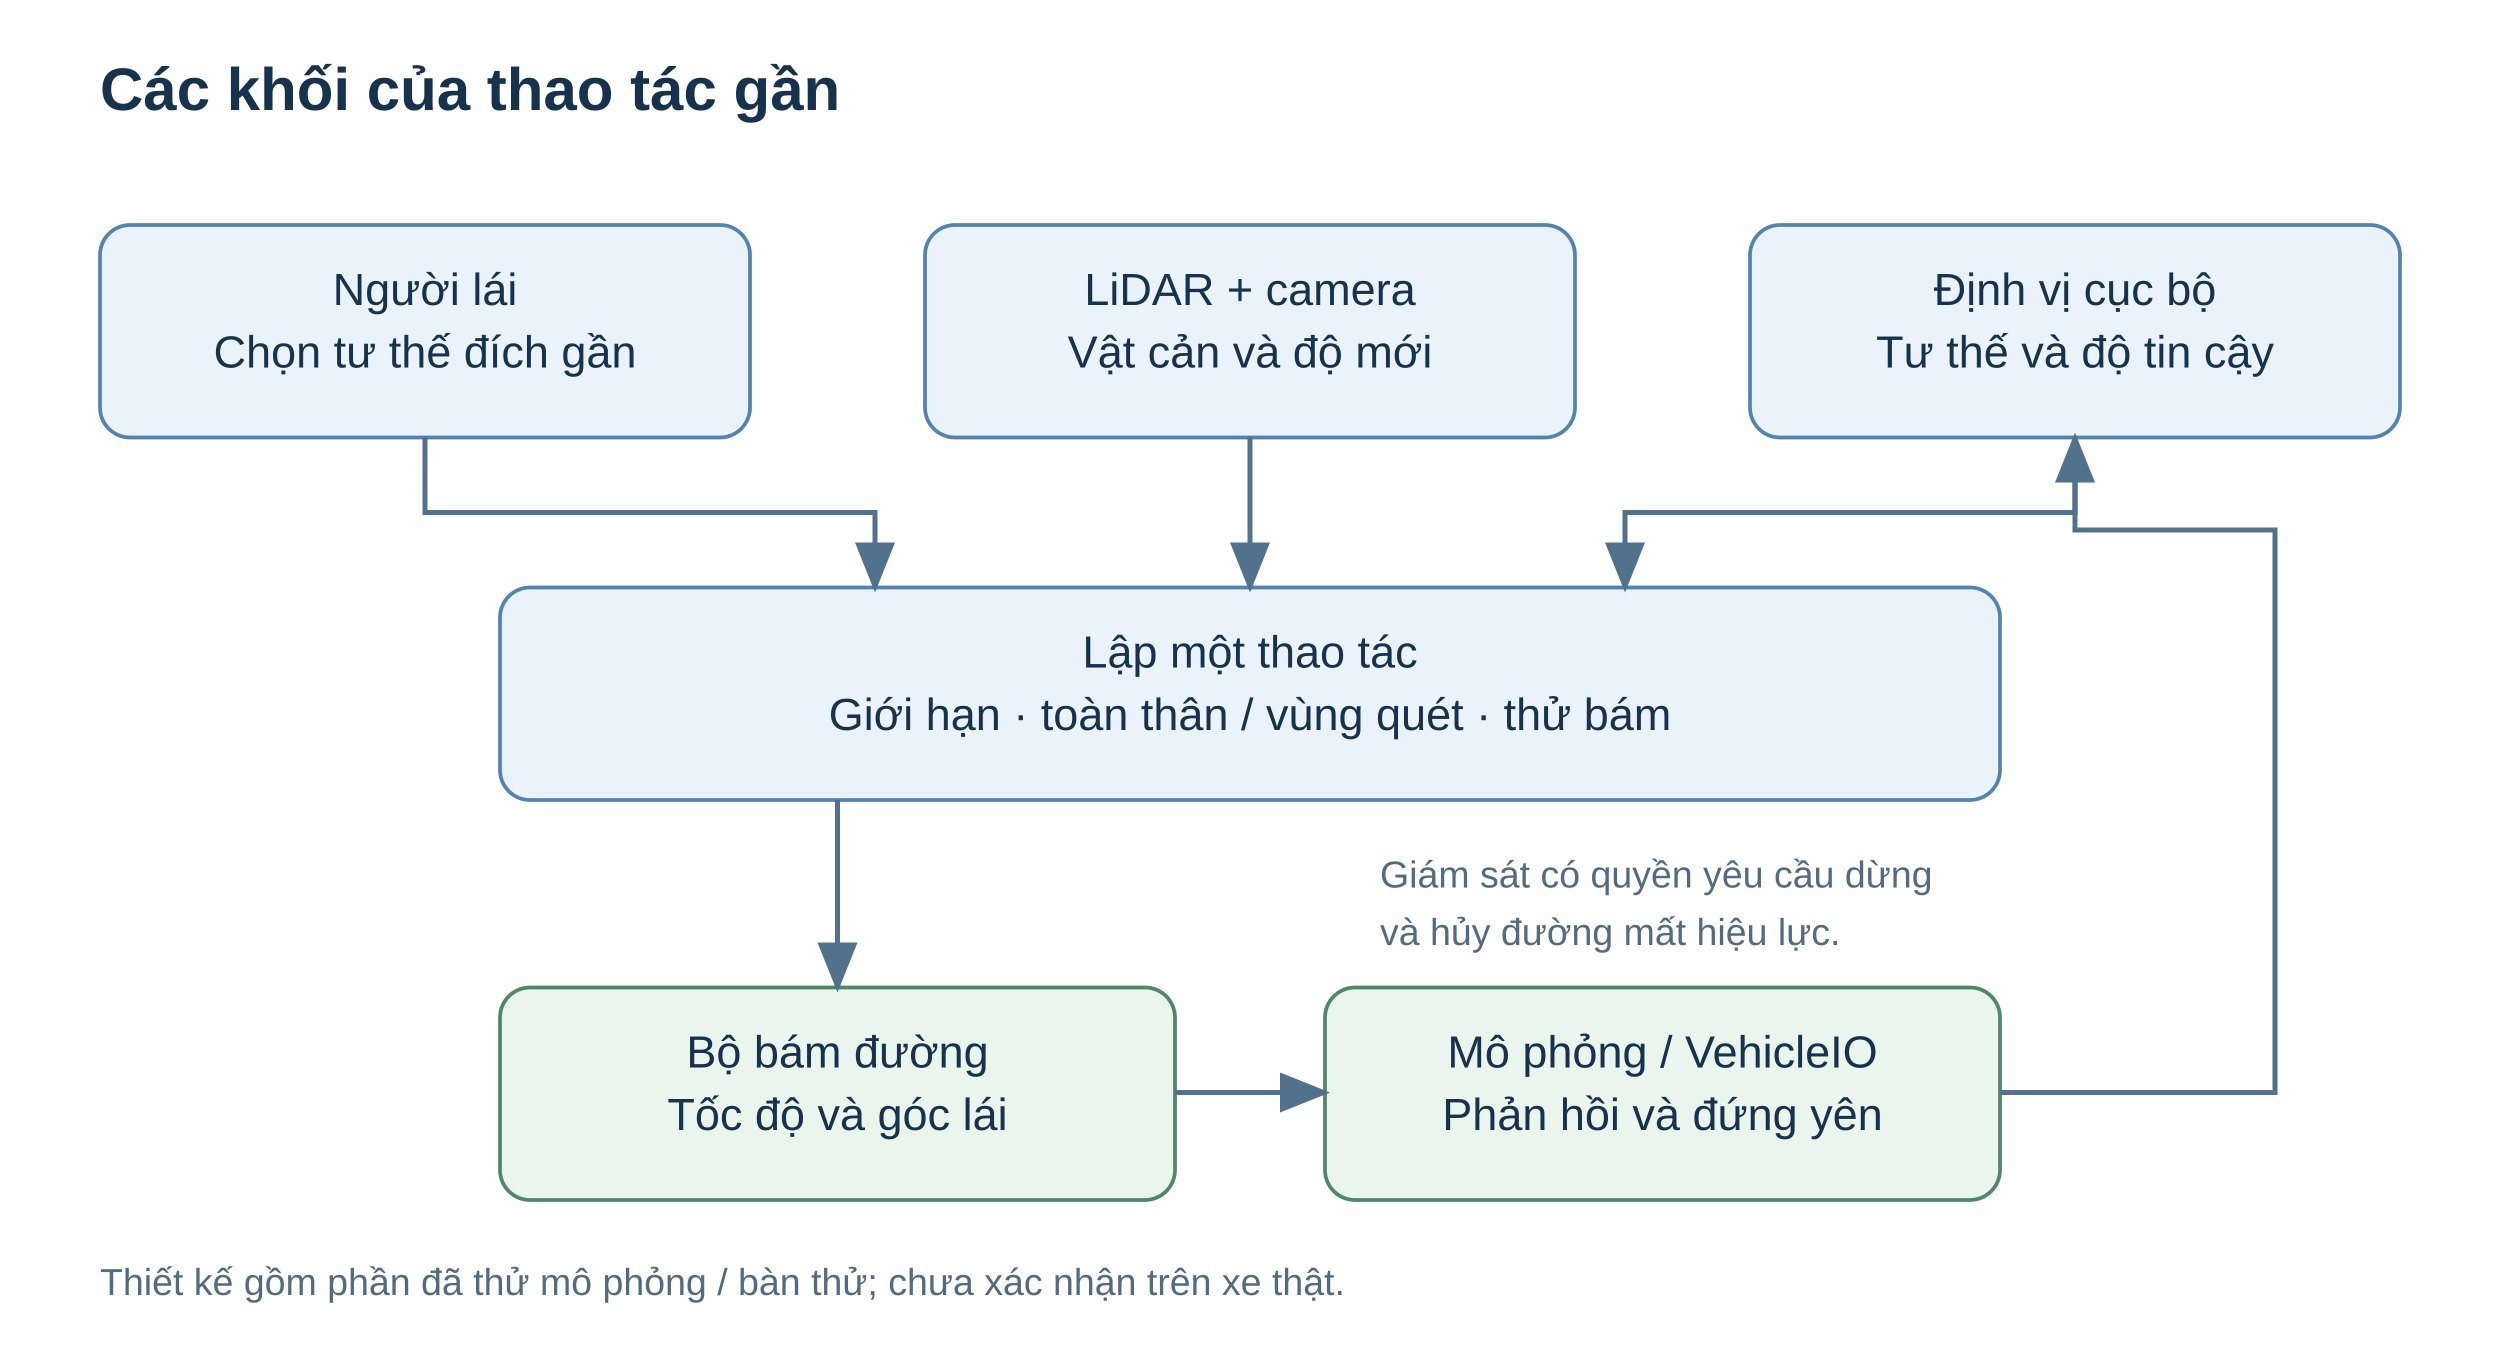
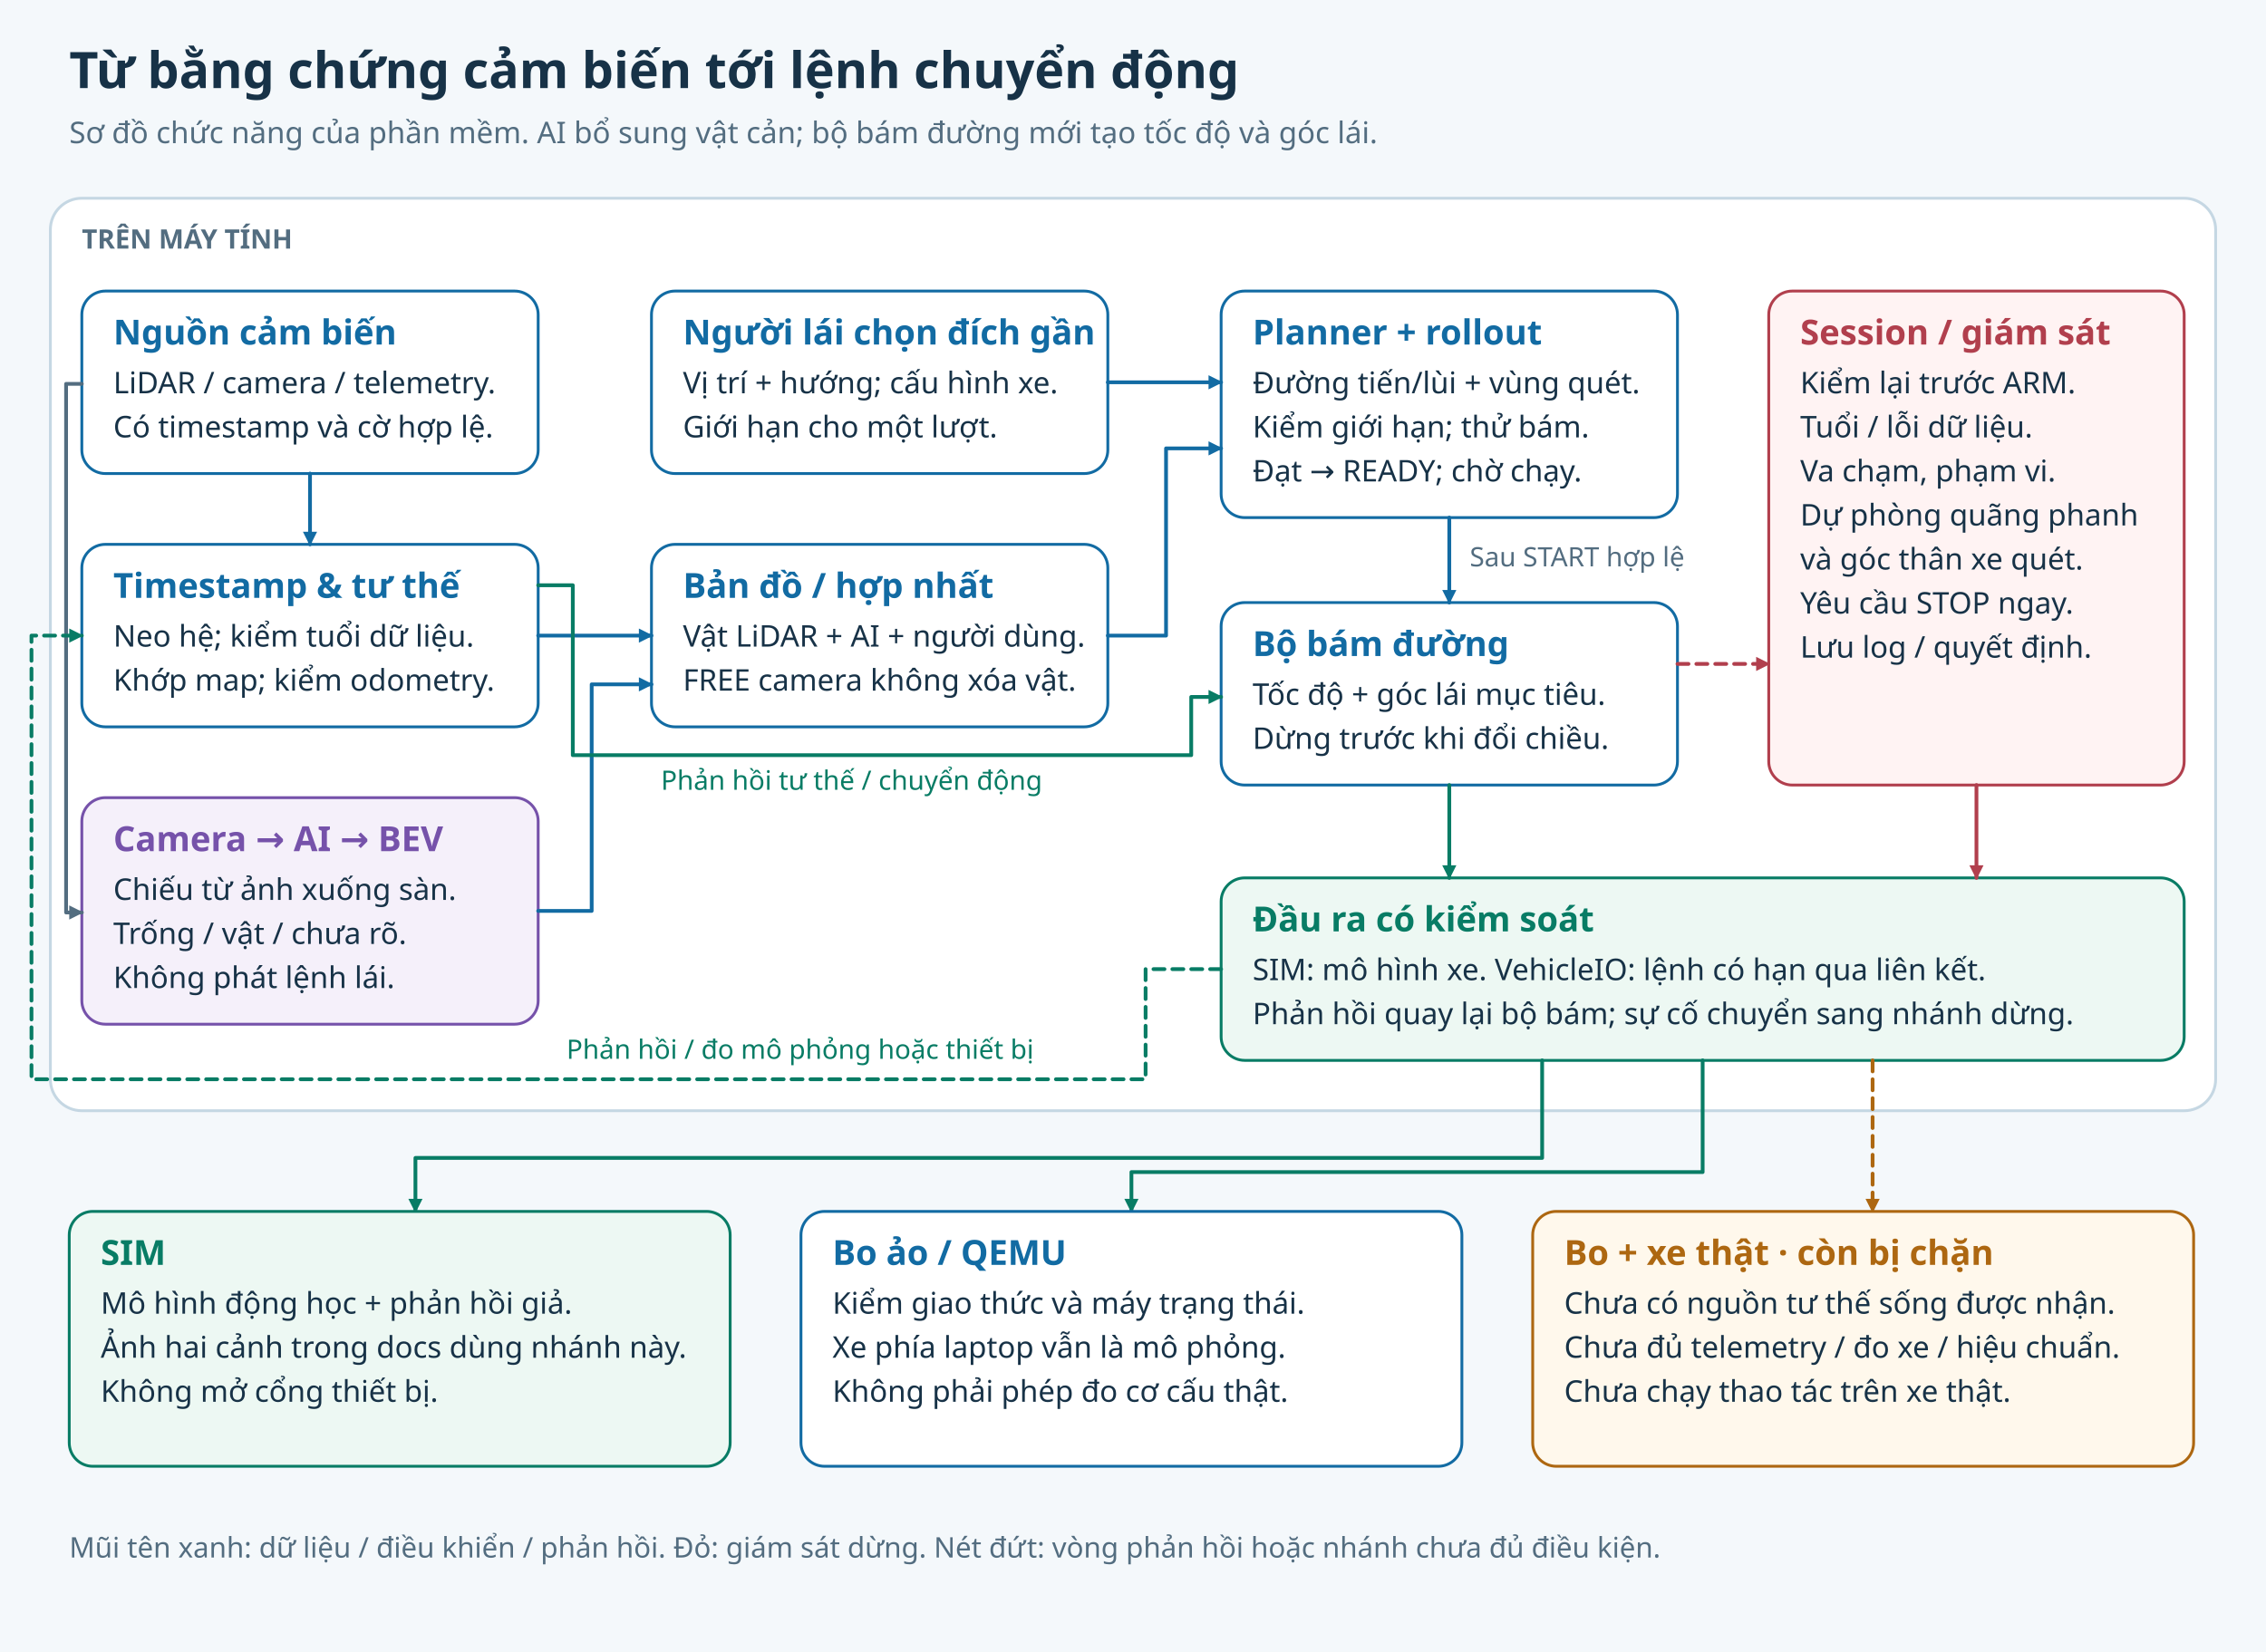
- <svg xmlns="http://www.w3.org/2000/svg" role="img" aria-labelledby="title desc" width="1000" height="540" viewBox="0 0 1000 540">
+ <svg xmlns="http://www.w3.org/2000/svg" width="1440" height="1050" viewBox="0 0 1440 1050">
  <defs>
-     <marker id="arrow" markerWidth="10" markerHeight="8" refX="9" refY="4" orient="auto">
-       <path d="M0 0L10 4L0 8Z" fill="#51718c" />
+     <marker id="blue" markerWidth="9" markerHeight="9" refX="8" refY="4.5" orient="auto" markerUnits="userSpaceOnUse">
+       <path d="M0,0 L9,4.5 L0,9 Z" fill="#126ba3" />
+     </marker>
+     <marker id="green" markerWidth="9" markerHeight="9" refX="8" refY="4.5" orient="auto" markerUnits="userSpaceOnUse">
+       <path d="M0,0 L9,4.5 L0,9 Z" fill="#087c65" />
+     </marker>
+     <marker id="red" markerWidth="9" markerHeight="9" refX="8" refY="4.5" orient="auto" markerUnits="userSpaceOnUse">
+       <path d="M0,0 L9,4.5 L0,9 Z" fill="#b13f4d" />
+     </marker>
+     <marker id="muted" markerWidth="9" markerHeight="9" refX="8" refY="4.5" orient="auto" markerUnits="userSpaceOnUse">
+       <path d="M0,0 L9,4.5 L0,9 Z" fill="#536d80" />
+     </marker>
+     <marker id="amber" markerWidth="9" markerHeight="9" refX="8" refY="4.5" orient="auto" markerUnits="userSpaceOnUse">
+       <path d="M0,0 L9,4.5 L0,9 Z" fill="#ad6711" />
+     </marker>
+     <marker id="purple" markerWidth="9" markerHeight="9" refX="8" refY="4.5" orient="auto" markerUnits="userSpaceOnUse">
+       <path d="M0,0 L9,4.5 L0,9 Z" fill="#7652aa" />
    </marker>
  </defs>
-   <rect width="100%" height="100%" fill="#fff" />
-   <style>text{font-family:Arial,sans-serif;fill:#17324d}.t{font-size:24px;font-weight:700}.n{font-size:18px}.s{font-size:15px;fill:#526b80}.box{fill:#eaf3fc;stroke:#5383ae;stroke-width:1.5}.go{fill:#e9f5ed;stroke:#508765;stroke-width:1.5}.stop{fill:#fff1e6;stroke:#b37c46;stroke-width:1.5}.line{fill:none;stroke:#51718c;stroke-width:2;marker-end:url(#arrow)}</style>
-   <text x="40" y="44" class="t">Các khối của thao tác gần</text>
-   <rect class="box" x="40" y="90" width="260" height="85" rx="12" />
-   <text class="n" text-anchor="middle" x="170" y="122">Người lái</text>
-   <text class="n" text-anchor="middle" x="170" y="147">Chọn tư thế đích gần</text>
-   <rect class="box" x="370" y="90" width="260" height="85" rx="12" />
-   <text class="n" text-anchor="middle" x="500" y="122">LiDAR + camera</text>
-   <text class="n" text-anchor="middle" x="500" y="147">Vật cản và độ mới</text>
-   <rect class="box" x="700" y="90" width="260" height="85" rx="12" />
-   <text class="n" text-anchor="middle" x="830" y="122">Định vị cục bộ</text>
-   <text class="n" text-anchor="middle" x="830" y="147">Tư thế và độ tin cậy</text>
-   <rect class="box" x="200" y="235" width="600" height="85" rx="12" />
-   <text class="n" text-anchor="middle" x="500" y="267">Lập một thao tác</text>
-   <text class="n" text-anchor="middle" x="500" y="292">Giới hạn · toàn thân / vùng quét · thử bám</text>
-   <rect class="go" x="200" y="395" width="270" height="85" rx="12" />
-   <text class="n" text-anchor="middle" x="335" y="427">Bộ bám đường</text>
-   <text class="n" text-anchor="middle" x="335" y="452">Tốc độ và góc lái</text>
-   <rect class="go" x="530" y="395" width="270" height="85" rx="12" />
-   <text class="n" text-anchor="middle" x="665" y="427">Mô phỏng / VehicleIO</text>
-   <text class="n" text-anchor="middle" x="665" y="452">Phản hồi và đứng yên</text>
-   <path class="line" d="M170 175V205H350V235" />
-   <path class="line" d="M500 175V235" />
-   <path class="line" d="M830 175V205H650V235" />
-   <path class="line" d="M335 320V395" />
-   <path class="line" d="M470 437H530" />
-   <path class="line" d="M800 437H910V212H830V175" />
-   <text x="552" y="355" class="s">Giám sát có quyền yêu cầu dừng</text>
-   <text x="552" y="378" class="s">và hủy đường mất hiệu lực.</text>
-   <text x="40" y="518" class="s">Thiết kế gồm phần đã thử mô phỏng / bàn thử; chưa xác nhận trên xe thật.</text>
+   <rect width="1440" height="1050" fill="#f4f8fb" />
+   <g font-family="Segoe UI">
+     <text x="44.00" y="56.00" font-size="32" fill="#173247" font-weight="600" text-anchor="start">Từ bằng chứng cảm biến tới lệnh chuyển động</text>
+     <text x="44.00" y="91.00" font-size="19" fill="#536d80" font-weight="400" text-anchor="start">Sơ đồ chức năng của phần mềm. AI bổ sung vật cản; bộ bám đường mới tạo tốc độ và góc lái.</text>
+     <rect x="32" y="126" width="1376" height="580" rx="20" fill="#ffffff" stroke="#c5d7e3" stroke-width="1.8" />
+     <text x="52.00" y="158.00" font-size="17" fill="#536d80" font-weight="600" text-anchor="start">TRÊN MÁY TÍNH</text>
+     <rect x="52" y="185" width="290" height="116" rx="15" fill="white" stroke="#126ba3" stroke-width="1.8" />
+     <text x="72.00" y="219.00" font-size="22" fill="#126ba3" font-weight="600" text-anchor="start">Nguồn cảm biến</text>
+     <text x="72.00" y="250.00" font-size="19" fill="#173247" font-weight="400" text-anchor="start">LiDAR / camera / telemetry.</text>
+     <text x="72.00" y="278.00" font-size="19" fill="#173247" font-weight="400" text-anchor="start">Có timestamp và cờ hợp lệ.</text>
+     <rect x="52" y="346" width="290" height="116" rx="15" fill="white" stroke="#126ba3" stroke-width="1.8" />
+     <text x="72.00" y="380.00" font-size="22" fill="#126ba3" font-weight="600" text-anchor="start">Timestamp &amp; tư thế</text>
+     <text x="72.00" y="411.00" font-size="19" fill="#173247" font-weight="400" text-anchor="start">Neo hệ; kiểm tuổi dữ liệu.</text>
+     <text x="72.00" y="439.00" font-size="19" fill="#173247" font-weight="400" text-anchor="start">Khớp map; kiểm odometry.</text>
+     <path d="M197.00,301.00 L197.00,346.00" fill="none" stroke="#126ba3" stroke-width="2.4" stroke-linecap="round" stroke-linejoin="round" opacity="1" marker-end="url(#blue)" />
+     <rect x="52" y="507" width="290" height="144" rx="15" fill="#f5f0fa" stroke="#7652aa" stroke-width="1.8" />
+     <text x="72.00" y="541.00" font-size="22" fill="#7652aa" font-weight="600" text-anchor="start">Camera → AI → BEV</text>
+     <text x="72.00" y="572.00" font-size="19" fill="#173247" font-weight="400" text-anchor="start">Chiếu từ ảnh xuống sàn.</text>
+     <text x="72.00" y="600.00" font-size="19" fill="#173247" font-weight="400" text-anchor="start">Trống / vật / chưa rõ.</text>
+     <text x="72.00" y="628.00" font-size="19" fill="#173247" font-weight="400" text-anchor="start">Không phát lệnh lái.</text>
+     <path d="M52.00,244.00 L42.00,244.00 L42.00,580.00 L52.00,580.00" fill="none" stroke="#536d80" stroke-width="2.4" stroke-linecap="round" stroke-linejoin="round" opacity="1" marker-end="url(#muted)" />
+     <rect x="414" y="346" width="290" height="116" rx="15" fill="white" stroke="#126ba3" stroke-width="1.8" />
+     <text x="434.00" y="380.00" font-size="22" fill="#126ba3" font-weight="600" text-anchor="start">Bản đồ / hợp nhất</text>
+     <text x="434.00" y="411.00" font-size="19" fill="#173247" font-weight="400" text-anchor="start">Vật LiDAR + AI + người dùng.</text>
+     <text x="434.00" y="439.00" font-size="19" fill="#173247" font-weight="400" text-anchor="start">FREE camera không xóa vật.</text>
+     <path d="M342.00,404.00 L414.00,404.00" fill="none" stroke="#126ba3" stroke-width="2.4" stroke-linecap="round" stroke-linejoin="round" opacity="1" marker-end="url(#blue)" />
+     <path d="M342.00,579.00 L376.00,579.00 L376.00,435.00 L414.00,435.00" fill="none" stroke="#126ba3" stroke-width="2.4" stroke-linecap="round" stroke-linejoin="round" opacity="1" marker-end="url(#blue)" />
+     <rect x="414" y="185" width="290" height="116" rx="15" fill="white" stroke="#126ba3" stroke-width="1.8" />
+     <text x="434.00" y="219.00" font-size="22" fill="#126ba3" font-weight="600" text-anchor="start">Người lái chọn đích gần</text>
+     <text x="434.00" y="250.00" font-size="19" fill="#173247" font-weight="400" text-anchor="start">Vị trí + hướng; cấu hình xe.</text>
+     <text x="434.00" y="278.00" font-size="19" fill="#173247" font-weight="400" text-anchor="start">Giới hạn cho một lượt.</text>
+     <rect x="776" y="185" width="290" height="144" rx="15" fill="white" stroke="#126ba3" stroke-width="1.8" />
+     <text x="796.00" y="219.00" font-size="22" fill="#126ba3" font-weight="600" text-anchor="start">Planner + rollout</text>
+     <text x="796.00" y="250.00" font-size="19" fill="#173247" font-weight="400" text-anchor="start">Đường tiến/lùi + vùng quét.</text>
+     <text x="796.00" y="278.00" font-size="19" fill="#173247" font-weight="400" text-anchor="start">Kiểm giới hạn; thử bám.</text>
+     <text x="796.00" y="306.00" font-size="19" fill="#173247" font-weight="400" text-anchor="start">Đạt → READY; chờ chạy.</text>
+     <path d="M704.00,243.00 L776.00,243.00" fill="none" stroke="#126ba3" stroke-width="2.4" stroke-linecap="round" stroke-linejoin="round" opacity="1" marker-end="url(#blue)" />
+     <path d="M704.00,404.00 L741.00,404.00 L741.00,285.00 L776.00,285.00" fill="none" stroke="#126ba3" stroke-width="2.4" stroke-linecap="round" stroke-linejoin="round" opacity="1" marker-end="url(#blue)" />
+     <rect x="776" y="383" width="290" height="116" rx="15" fill="white" stroke="#126ba3" stroke-width="1.8" />
+     <text x="796.00" y="417.00" font-size="22" fill="#126ba3" font-weight="600" text-anchor="start">Bộ bám đường</text>
+     <text x="796.00" y="448.00" font-size="19" fill="#173247" font-weight="400" text-anchor="start">Tốc độ + góc lái mục tiêu.</text>
+     <text x="796.00" y="476.00" font-size="19" fill="#173247" font-weight="400" text-anchor="start">Dừng trước khi đổi chiều.</text>
+     <path d="M921.00,329.00 L921.00,383.00" fill="none" stroke="#126ba3" stroke-width="2.4" stroke-linecap="round" stroke-linejoin="round" opacity="1" marker-end="url(#blue)" />
+     <text x="934.00" y="360.00" font-size="17" fill="#536d80" font-weight="400" text-anchor="start">Sau START hợp lệ</text>
+     <path d="M342.00,372.00 L364.00,372.00 L364.00,480.00 L757.00,480.00 L757.00,443.00 L776.00,443.00" fill="none" stroke="#087c65" stroke-width="2.4" stroke-linecap="round" stroke-linejoin="round" opacity="1" marker-end="url(#green)" />
+     <text x="420.00" y="502.00" font-size="17" fill="#087c65" font-weight="400" text-anchor="start">Phản hồi tư thế / chuyển động</text>
+     <rect x="1124" y="185" width="264" height="314" rx="15" fill="#fff3f3" stroke="#b13f4d" stroke-width="1.8" />
+     <text x="1144.00" y="219.00" font-size="22" fill="#b13f4d" font-weight="600" text-anchor="start">Session / giám sát</text>
+     <text x="1144.00" y="250.00" font-size="19" fill="#173247" font-weight="400" text-anchor="start">Kiểm lại trước ARM.</text>
+     <text x="1144.00" y="278.00" font-size="19" fill="#173247" font-weight="400" text-anchor="start">Tuổi / lỗi dữ liệu.</text>
+     <text x="1144.00" y="306.00" font-size="19" fill="#173247" font-weight="400" text-anchor="start">Va chạm, phạm vi.</text>
+     <text x="1144.00" y="334.00" font-size="19" fill="#173247" font-weight="400" text-anchor="start">Dự phòng quãng phanh</text>
+     <text x="1144.00" y="362.00" font-size="19" fill="#173247" font-weight="400" text-anchor="start">và góc thân xe quét.</text>
+     <text x="1144.00" y="390.00" font-size="19" fill="#173247" font-weight="400" text-anchor="start">Yêu cầu STOP ngay.</text>
+     <text x="1144.00" y="418.00" font-size="19" fill="#173247" font-weight="400" text-anchor="start">Lưu log / quyết định.</text>
+     <path d="M1066.00,422.00 L1124.00,422.00" fill="none" stroke="#b13f4d" stroke-width="2.4" stroke-linecap="round" stroke-linejoin="round" opacity="1" marker-end="url(#red)" stroke-dasharray="7 5" />
+     <rect x="776" y="558" width="612" height="116" rx="15" fill="#edf8f3" stroke="#087c65" stroke-width="1.8" />
+     <text x="796.00" y="592.00" font-size="22" fill="#087c65" font-weight="600" text-anchor="start">Đầu ra có kiểm soát</text>
+     <text x="796.00" y="623.00" font-size="19" fill="#173247" font-weight="400" text-anchor="start">SIM: mô hình xe. VehicleIO: lệnh có hạn qua liên kết.</text>
+     <text x="796.00" y="651.00" font-size="19" fill="#173247" font-weight="400" text-anchor="start">Phản hồi quay lại bộ bám; sự cố chuyển sang nhánh dừng.</text>
+     <path d="M921.00,499.00 L921.00,558.00" fill="none" stroke="#087c65" stroke-width="2.4" stroke-linecap="round" stroke-linejoin="round" opacity="1" marker-end="url(#green)" />
+     <path d="M1256.00,499.00 L1256.00,558.00" fill="none" stroke="#b13f4d" stroke-width="2.4" stroke-linecap="round" stroke-linejoin="round" opacity="1" marker-end="url(#red)" />
+     <path d="M776.00,616.00 L728.00,616.00 L728.00,686.00 L20.00,686.00 L20.00,404.00 L52.00,404.00" fill="none" stroke="#087c65" stroke-width="2.4" stroke-linecap="round" stroke-linejoin="round" opacity="1" marker-end="url(#green)" stroke-dasharray="7 5" />
+     <text x="360.00" y="673.00" font-size="17" fill="#087c65" font-weight="400" text-anchor="start">Phản hồi / đo mô phỏng hoặc thiết bị</text>
+     <path d="M980.00,674.00 L980.00,736.00 L264.00,736.00 L264.00,770.00" fill="none" stroke="#087c65" stroke-width="2.4" stroke-linecap="round" stroke-linejoin="round" opacity="1" marker-end="url(#green)" />
+     <path d="M1082.00,674.00 L1082.00,745.00 L719.00,745.00 L719.00,770.00" fill="none" stroke="#087c65" stroke-width="2.4" stroke-linecap="round" stroke-linejoin="round" opacity="1" marker-end="url(#green)" />
+     <path d="M1190.00,674.00 L1190.00,770.00" fill="none" stroke="#ad6711" stroke-width="2.4" stroke-linecap="round" stroke-linejoin="round" opacity="1" marker-end="url(#amber)" stroke-dasharray="7 5" />
+     <rect x="44" y="770" width="420" height="162" rx="15" fill="#edf8f3" stroke="#087c65" stroke-width="1.8" />
+     <text x="64.00" y="804.00" font-size="22" fill="#087c65" font-weight="600" text-anchor="start">SIM</text>
+     <text x="64.00" y="835.00" font-size="19" fill="#173247" font-weight="400" text-anchor="start">Mô hình động học + phản hồi giả.</text>
+     <text x="64.00" y="863.00" font-size="19" fill="#173247" font-weight="400" text-anchor="start">Ảnh hai cảnh trong docs dùng nhánh này.</text>
+     <text x="64.00" y="891.00" font-size="19" fill="#173247" font-weight="400" text-anchor="start">Không mở cổng thiết bị.</text>
+     <rect x="509" y="770" width="420" height="162" rx="15" fill="white" stroke="#126ba3" stroke-width="1.8" />
+     <text x="529.00" y="804.00" font-size="22" fill="#126ba3" font-weight="600" text-anchor="start">Bo ảo / QEMU</text>
+     <text x="529.00" y="835.00" font-size="19" fill="#173247" font-weight="400" text-anchor="start">Kiểm giao thức và máy trạng thái.</text>
+     <text x="529.00" y="863.00" font-size="19" fill="#173247" font-weight="400" text-anchor="start">Xe phía laptop vẫn là mô phỏng.</text>
+     <text x="529.00" y="891.00" font-size="19" fill="#173247" font-weight="400" text-anchor="start">Không phải phép đo cơ cấu thật.</text>
+     <rect x="974" y="770" width="420" height="162" rx="15" fill="#fff8ec" stroke="#ad6711" stroke-width="1.8" />
+     <text x="994.00" y="804.00" font-size="22" fill="#ad6711" font-weight="600" text-anchor="start">Bo + xe thật · còn bị chặn</text>
+     <text x="994.00" y="835.00" font-size="19" fill="#173247" font-weight="400" text-anchor="start">Chưa có nguồn tư thế sống được nhận.</text>
+     <text x="994.00" y="863.00" font-size="19" fill="#173247" font-weight="400" text-anchor="start">Chưa đủ telemetry / đo xe / hiệu chuẩn.</text>
+     <text x="994.00" y="891.00" font-size="19" fill="#173247" font-weight="400" text-anchor="start">Chưa chạy thao tác trên xe thật.</text>
+     <text x="44.00" y="990.00" font-size="18" fill="#536d80" font-weight="400" text-anchor="start">Mũi tên xanh: dữ liệu / điều khiển / phản hồi. Đỏ: giám sát dừng. Nét đứt: vòng phản hồi hoặc nhánh chưa đủ điều kiện.</text>
+   </g>
</svg>
